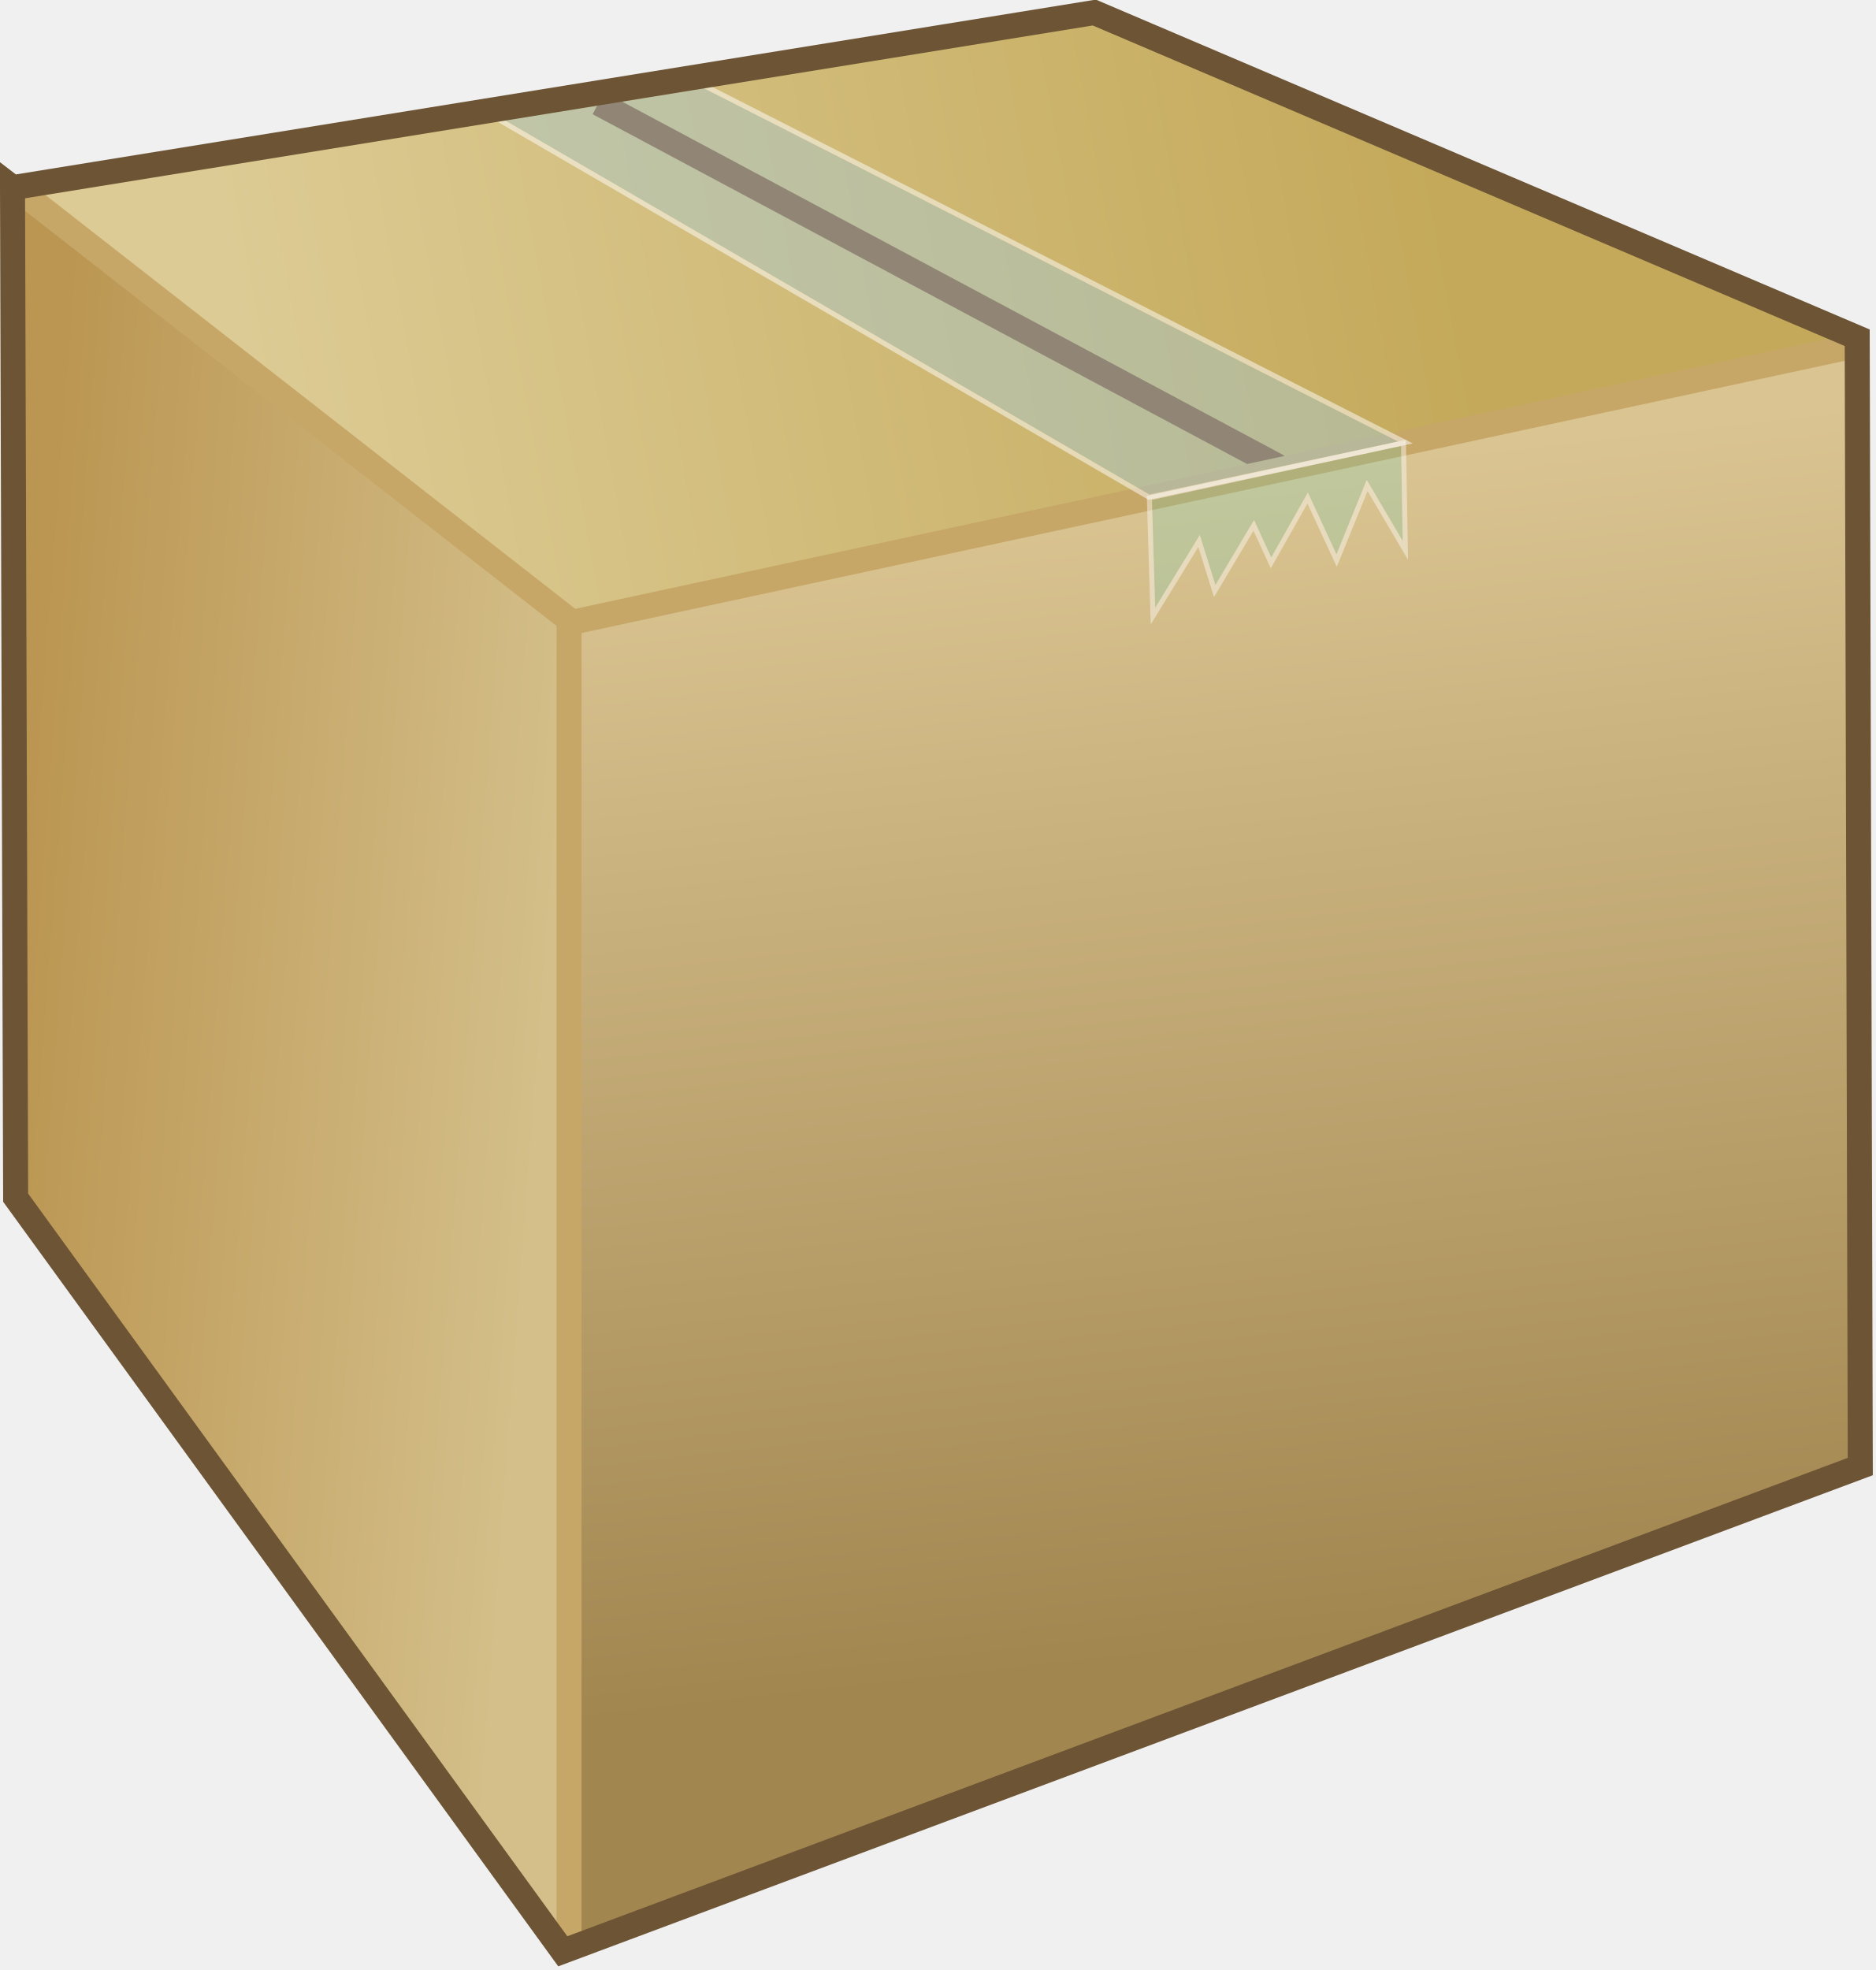
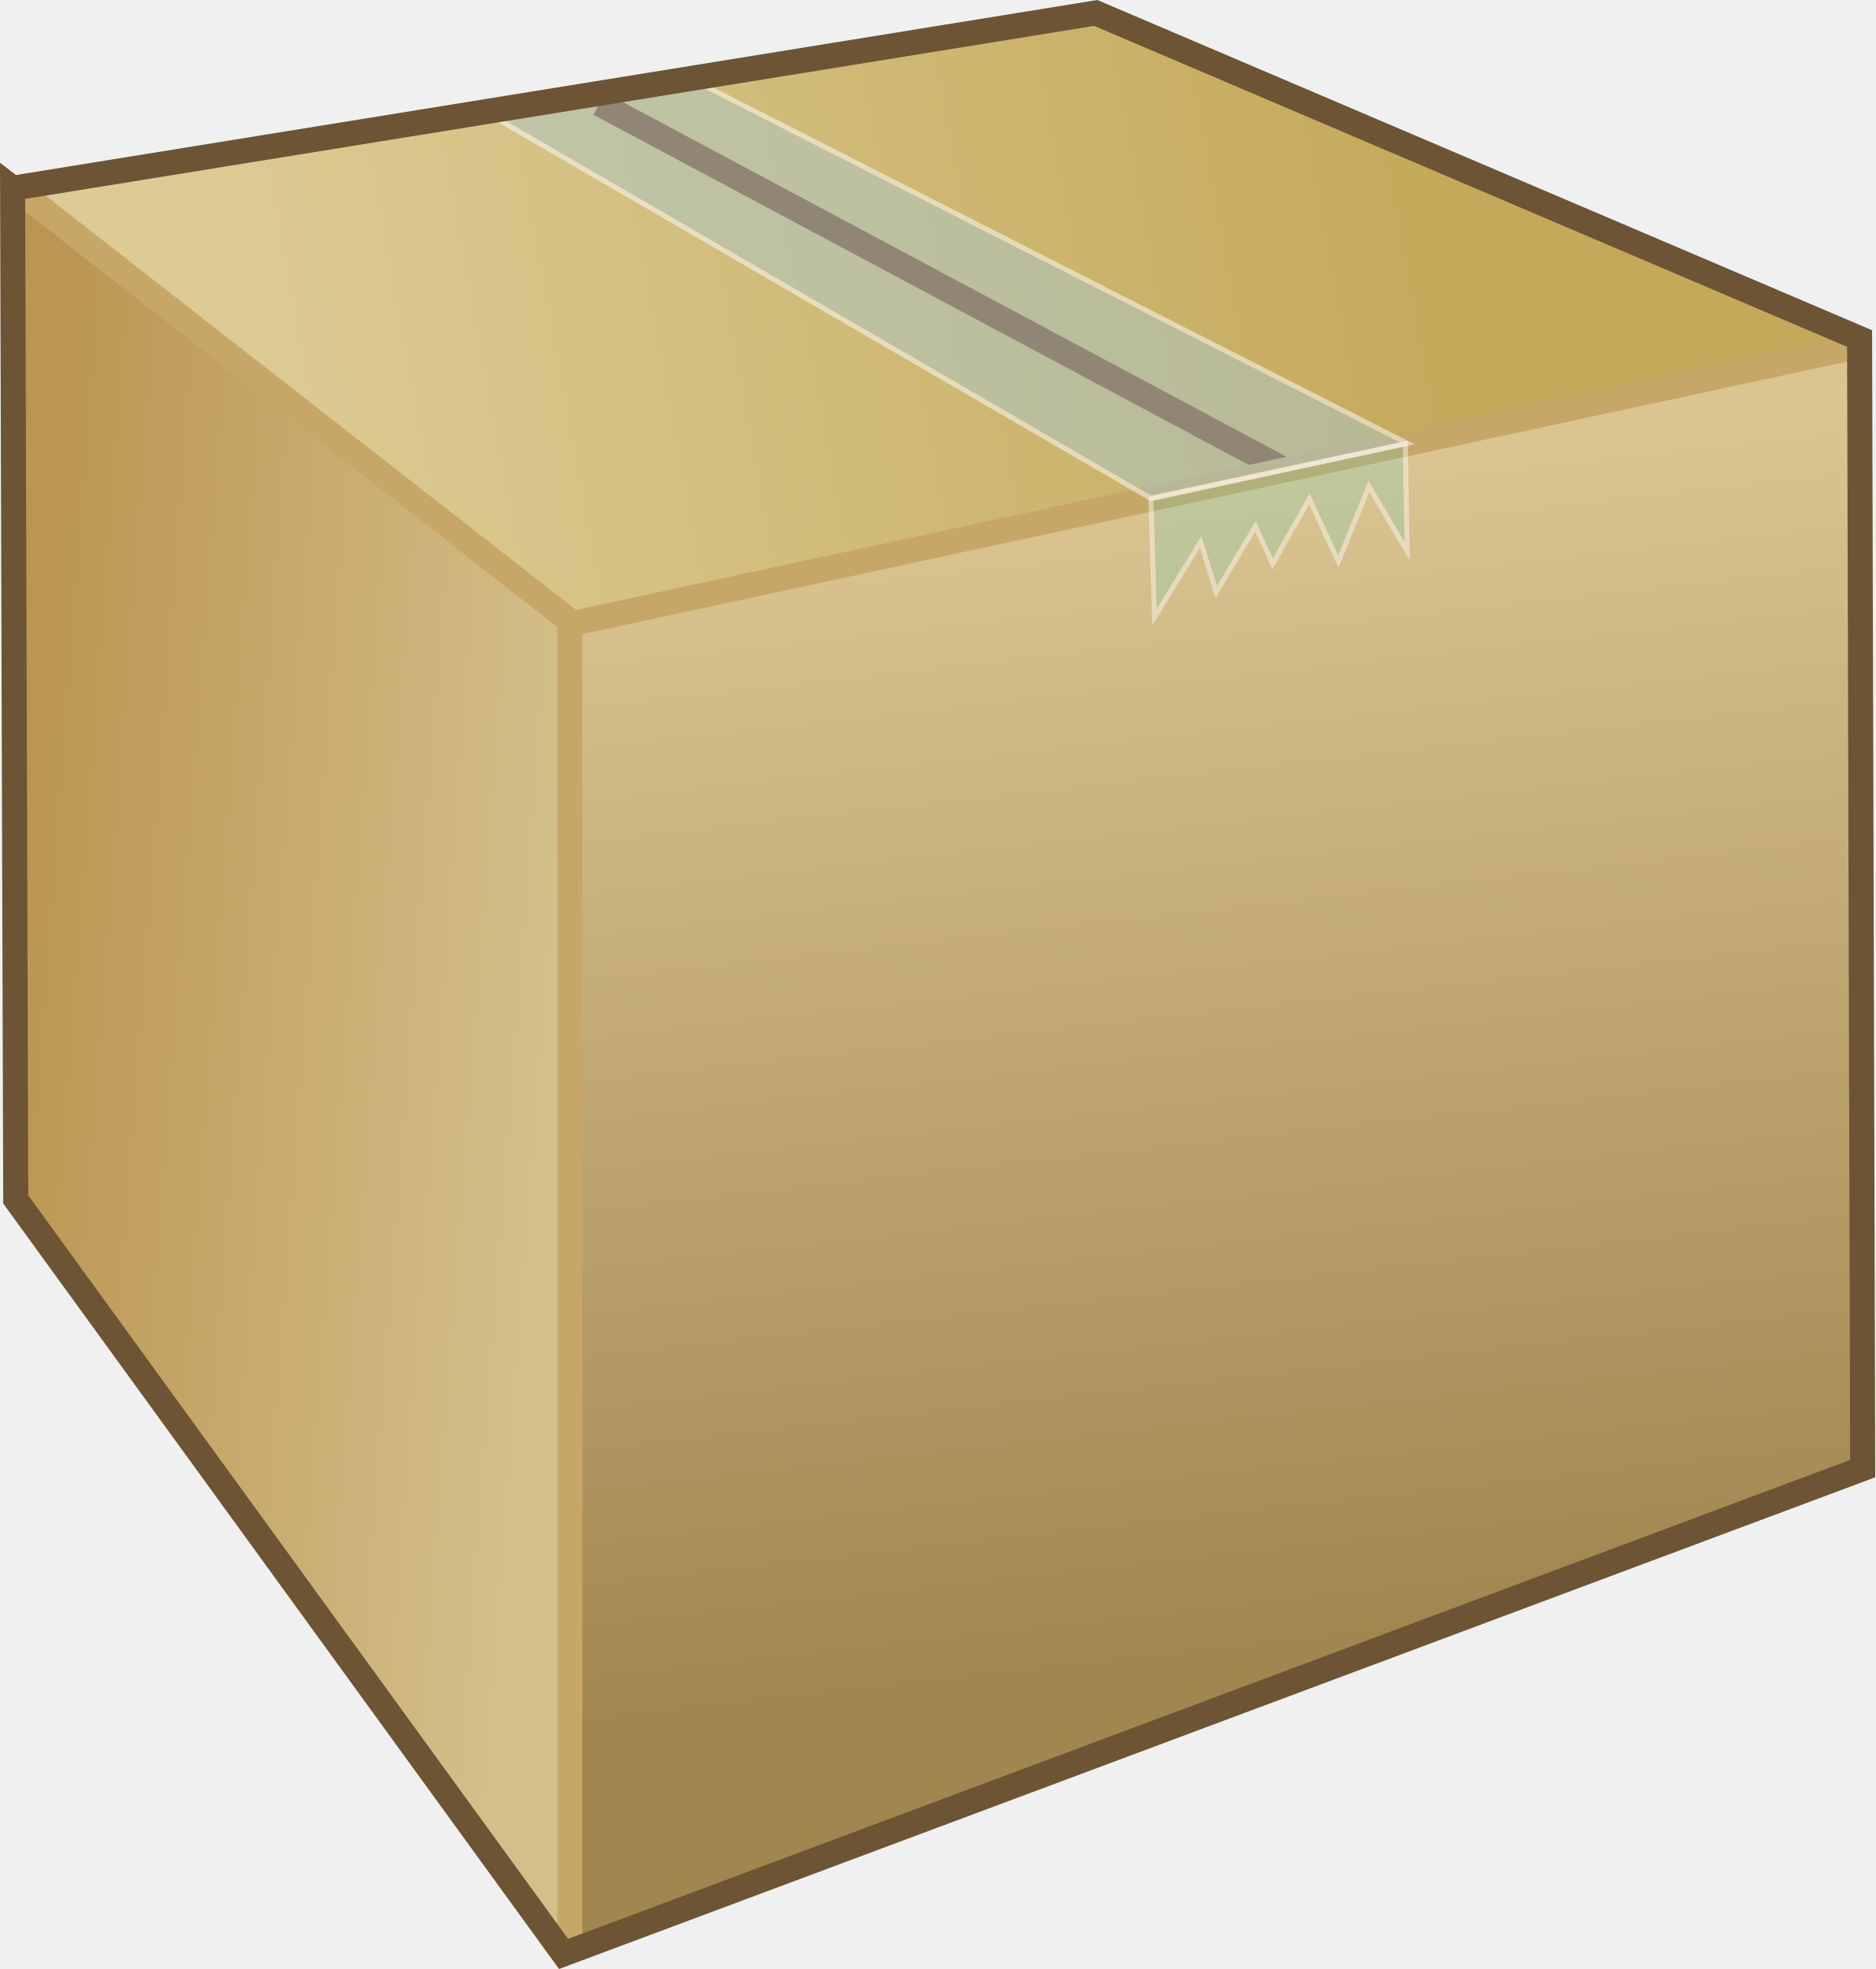
- <svg xmlns="http://www.w3.org/2000/svg" id="svg2" viewBox="0 0 188.33 197.75" version="1.0">
+ <svg xmlns="http://www.w3.org/2000/svg" id="svg2" viewBox="0 0 243.815 256" version="1.0" width="243.815" height="256">
  <defs id="defs5">
-     <linearGradient id="linearGradient3498" y2="722.69" gradientUnits="userSpaceOnUse" x2="1800.9" gradientTransform="matrix(2.5111 0 0 2.5111 -4465.6 -1731)" y1="721.07" x1="1779.5">
+     <linearGradient id="linearGradient3498" y2="722.69" gradientUnits="userSpaceOnUse" x2="1800.9" gradientTransform="matrix(2.5111,0,0,2.5111,-4465.6,-1731)" y1="721.07" x1="1779.5">
      <stop id="stop3359" style="stop-color:#bb9652" offset="0" />
      <stop id="stop3361" style="stop-color:#d4bf8a" offset="1" />
    </linearGradient>
-     <linearGradient id="linearGradient3501" y2="707.71" gradientUnits="userSpaceOnUse" x2="1828.8" gradientTransform="matrix(2.5111 0 0 2.5111 -4464.8 -1730.2)" y1="754.31" x1="1834">
+     <linearGradient id="linearGradient3501" y2="707.71" gradientUnits="userSpaceOnUse" x2="1828.8" gradientTransform="matrix(2.5111,0,0,2.5111,-4464.8,-1730.2)" y1="754.31" x1="1834">
      <stop id="stop3375" style="stop-color:#a28650" offset="0" />
      <stop id="stop3377" style="stop-color:#dac491" offset="1" />
    </linearGradient>
-     <linearGradient id="linearGradient3504" y2="695.62" gradientUnits="userSpaceOnUse" x2="1835.6" gradientTransform="matrix(2.5111 0 0 2.5111 -4464.8 -1730.2)" y1="704.37" x1="1788.1">
+     <linearGradient id="linearGradient3504" y2="695.62" gradientUnits="userSpaceOnUse" x2="1835.6" gradientTransform="matrix(2.5111,0,0,2.5111,-4464.8,-1730.2)" y1="704.37" x1="1788.1">
      <stop id="stop3367" style="stop-color:#dccb94" offset="0" />
      <stop id="stop3369" style="stop-color:#c4a95a" offset="1" />
    </linearGradient>
  </defs>
-   <path id="path2894" style="fill-rule:evenodd;fill:#d3bc5f" d="m110.29 1.993l76.29 32.459v112.91l-76.29-56.297v-89.07z" />
-   <path id="path2896" style="fill-rule:evenodd;fill:url(#linearGradient3504)" d="m1.512 18.829l55.887 43.794 129.18-28.171-76.29-32.459-108.78 16.836z" />
-   <path id="path2898" style="fill-rule:evenodd;fill:url(#linearGradient3501)" d="m57.399 62.623v133.77l129.18-49.03v-112.91l-129.18 28.173z" />
-   <path id="path2900" style="fill-rule:evenodd;fill:url(#linearGradient3498)" d="m0.624 17.941l55.887 43.794v133.78l-55.887-76.02-0-101.56z" />
-   <path id="path2575" style="stroke:#784421;stroke-width:2.511px;fill:none" d="m60.085 10.357l68.255 36.476" />
-   <path id="path3353" style="stroke:#c7a768;stroke-width:2.511px;fill:none" d="m1.569 18.833l55.872 43.631 129.64-27.936" />
-   <path id="path2577" style="opacity:.422;fill-rule:evenodd;fill-opacity:.365;stroke:#ffffff;stroke-width:.502;fill:#34dbdb" d="m140.9 44.454l0.19 10.79-3.84-6.513-3.06 7.534-2.91-6.278-3.68 6.513-1.73-3.767-3.92 6.592-1.57-5.022-4.63 7.533-0.36-11.849 25.51-5.533z" />
-   <path id="path3355" style="stroke:#c7a768;stroke-width:2.511px;fill:none" d="m57.128 62.15v134.34" />
-   <path id="path3349" style="opacity:.5;fill-rule:evenodd;stroke:#ffffff;stroke-width:.502;fill:#a9c7c9" d="m115.35 49.908l-66.226-38.451 21.03-3.139 70.936 36.097-25.74 5.493z" />
-   <path id="path3351" style="stroke:#6c5434;stroke-width:2.511px;fill:none" d="m1.256 18.833l0.314 101.39 54.93 75.65 130.26-48.66-0.31-113.31-76.59-32.644-108.6 17.577z" />
+   <g id="g845" transform="matrix(1.296716,0,0,1.296716,0.01020406,0.04988488)">
+     <path d="m 110.29,1.993 76.29,32.459 v 112.91 l -76.29,-56.297 v -89.07 z" style="fill:#d3bc5f;fill-rule:evenodd" id="path2894" />
+     <path d="m 1.512,18.829 55.887,43.794 129.18,-28.171 -76.29,-32.459 -108.78,16.836 z" style="fill:url(#linearGradient3504);fill-rule:evenodd" id="path2896" />
+     <path d="m 57.399,62.623 v 133.77 l 129.18,-49.03 V 34.453 L 57.399,62.626 Z" style="fill:url(#linearGradient3501);fill-rule:evenodd" id="path2898" />
+     <path d="m 0.624,17.941 55.887,43.794 v 133.78 l -55.887,-76.02 -2e-4,-101.56 z" style="fill:url(#linearGradient3498);fill-rule:evenodd" id="path2900" />
+     <path d="M 60.085,10.357 128.34,46.833" style="fill:none;stroke:#784421;stroke-width:2.511px" id="path2575" />
+     <path d="m 1.569,18.833 55.872,43.631 129.64,-27.936" style="fill:none;stroke:#c7a768;stroke-width:2.511px" id="path3353" />
+     <path d="m 140.9,44.454 0.19,10.79 -3.84,-6.513 -3.06,7.534 -2.91,-6.278 -3.68,6.513 -1.73,-3.767 -3.92,6.592 -1.57,-5.022 -4.63,7.533 -0.36,-11.849 z" style="opacity:0.422;fill:#34dbdb;fill-opacity:0.365;fill-rule:evenodd;stroke:#ffffff;stroke-width:0.502" id="path2577" />
+     <path d="M 57.128,62.15 V 196.49" style="fill:none;stroke:#c7a768;stroke-width:2.511px" id="path3355" />
+     <path d="M 115.35,49.908 49.124,11.457 70.154,8.318 141.09,44.415 Z" style="opacity:0.5;fill:#a9c7c9;fill-rule:evenodd;stroke:#ffffff;stroke-width:0.502" id="path3349" />
+     <path d="m 1.256,18.833 0.314,101.39 54.93,75.65 130.26,-48.66 -0.31,-113.31 -76.59,-32.644 -108.6,17.577 z" style="fill:none;stroke:#6c5434;stroke-width:2.511px" id="path3351" />
+   </g>
</svg>
